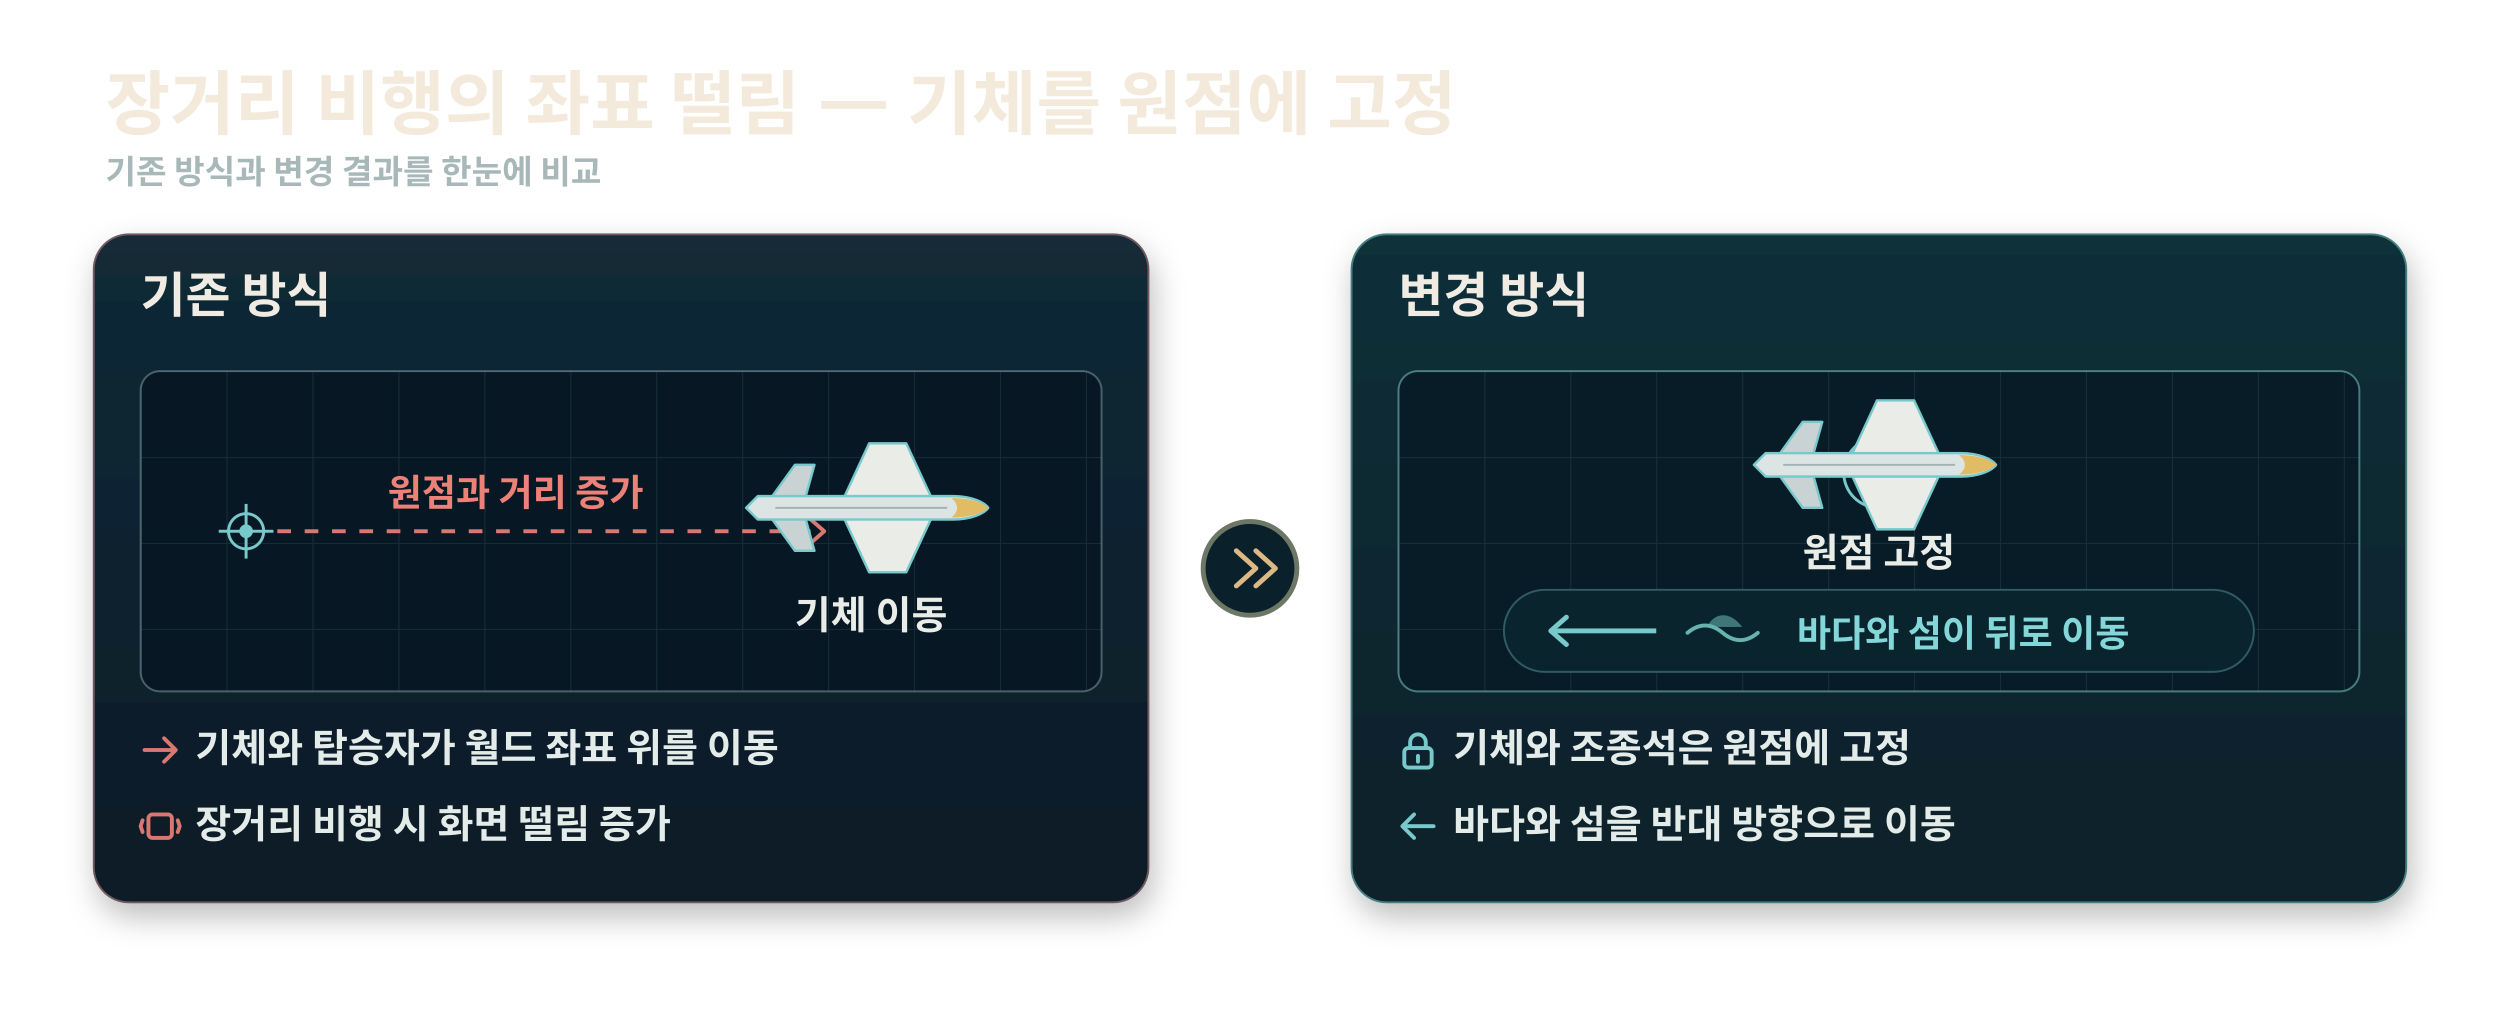
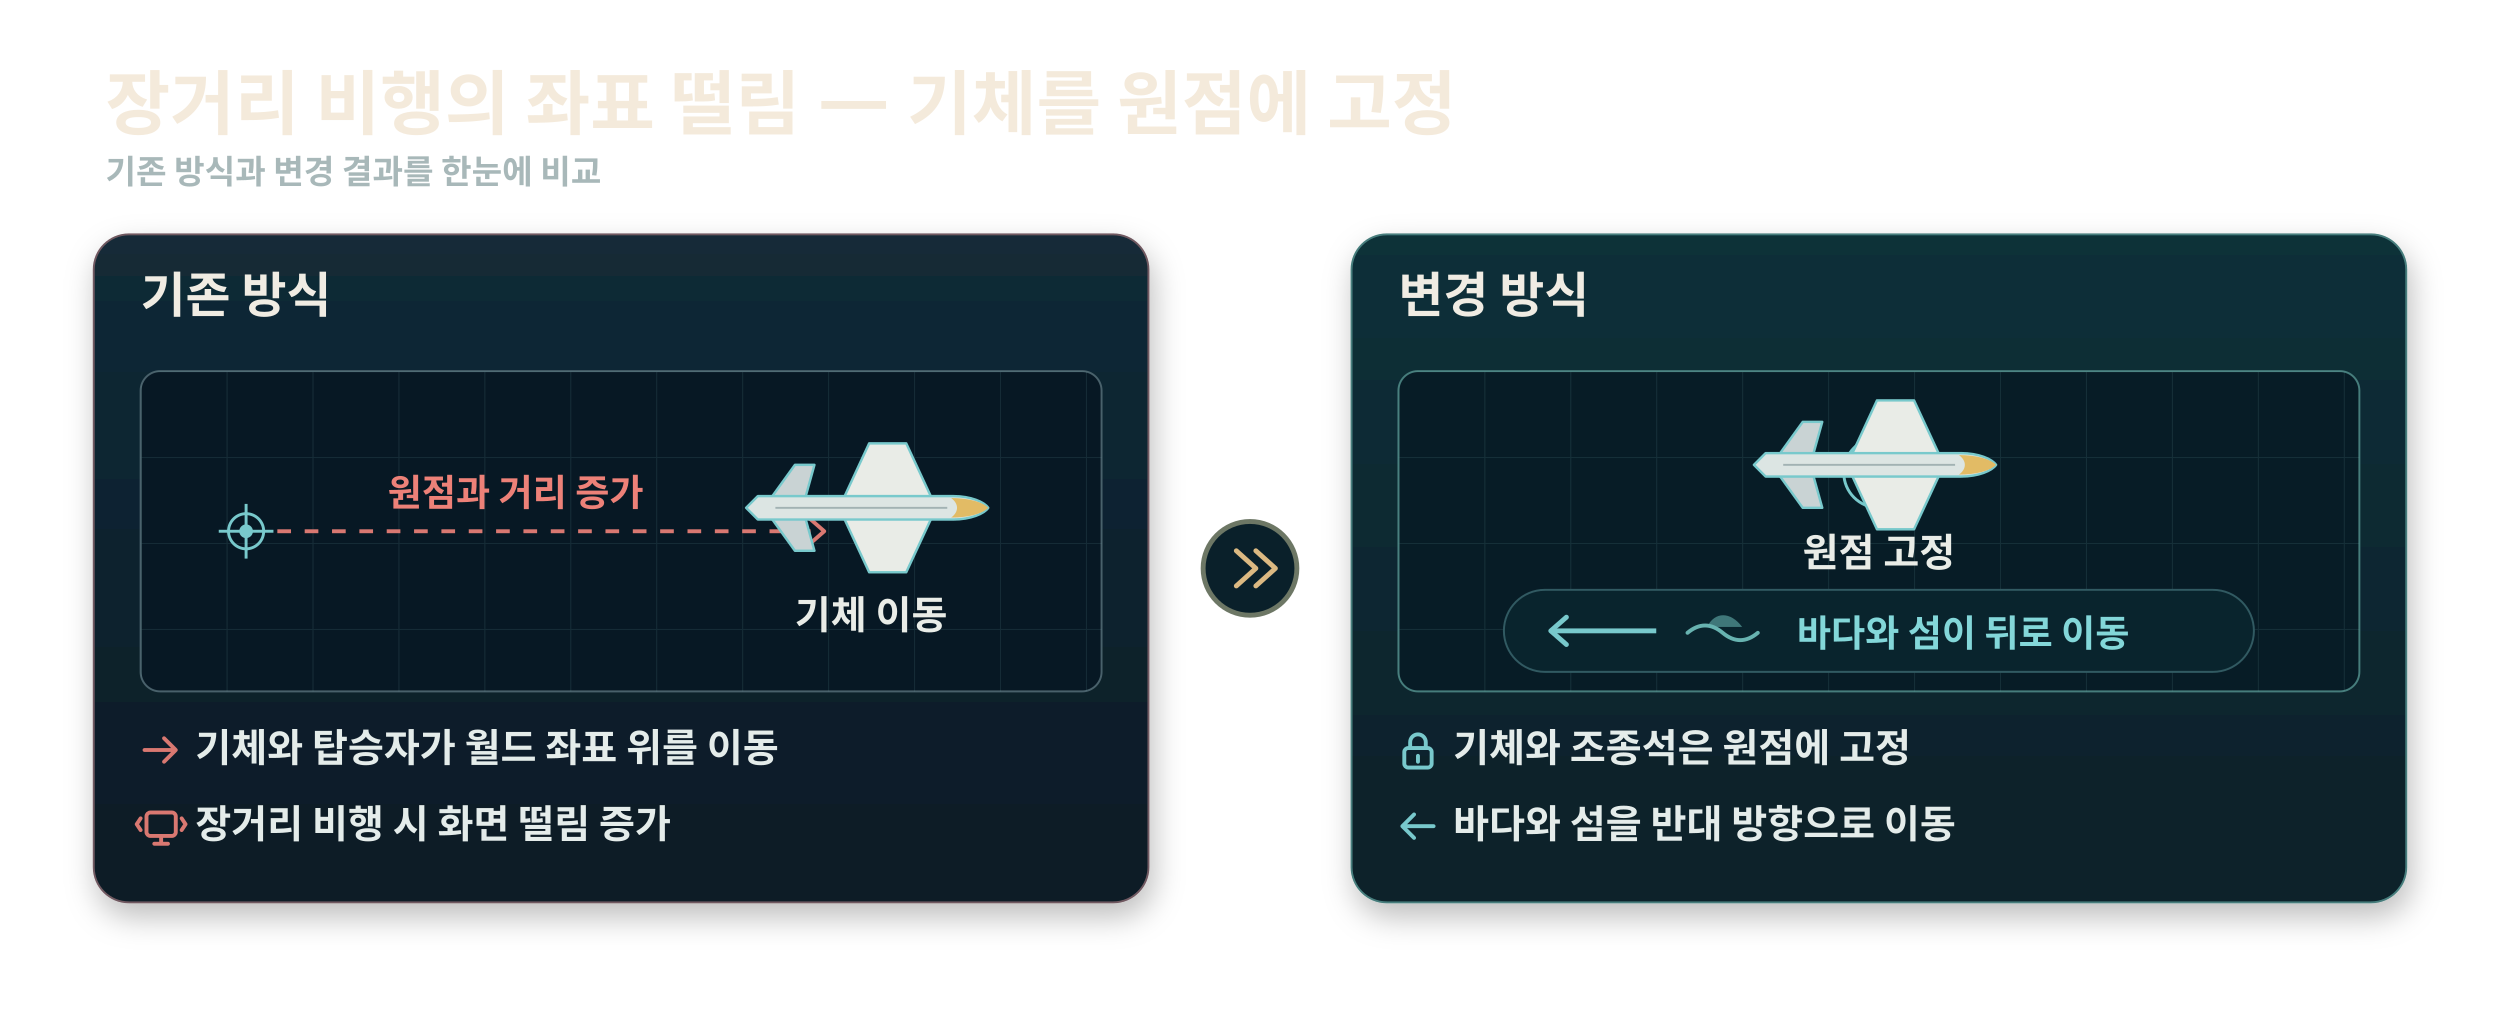
<svg xmlns="http://www.w3.org/2000/svg" width="1280" height="520" viewBox="0 0 1280 520" role="img" aria-labelledby="title desc">
  <defs>
    <linearGradient id="beforeCard" x1="0" y1="0" x2="0" y2="1">
      <stop stop-color="#122a37" />
      <stop offset="1" stop-color="#0a1b26" />
    </linearGradient>
    <linearGradient id="afterCard" x1="0" y1="0" x2="0" y2="1">
      <stop stop-color="#0c3039" />
      <stop offset="1" stop-color="#082029" />
    </linearGradient>
    <pattern id="grid" width="44" height="44" patternUnits="userSpaceOnUse">
      <path d="M44 0H0V44" fill="none" stroke="#8fd4d7" stroke-opacity=".11" />
    </pattern>
    <filter id="shadow" x="-15%" y="-15%" width="130%" height="140%">
      <feDropShadow dy="7" stdDeviation="8" flood-color="#000" flood-opacity=".26" />
    </filter>
    <style>
      text{font-family:Pretendard,"Noto Sans KR","Segoe UI",sans-serif}
      .title{fill:#f4eadb;font-size:36px;font-weight:700}.sub{fill:#a8b8b9;font-size:17px;font-weight:600}
      .cardTitle{fill:#f0ece3;font-size:25px;font-weight:700}.label{fill:#e9ece7;font-size:20px;font-weight:650}
      .muted{fill:#aebbbc;font-size:18px;font-weight:550}.danger{fill:#ed8178;font-size:19px;font-weight:650}
      .accent{fill:#83d7d9;font-size:19px;font-weight:650}.fact{fill:#e4ecea;font-size:20px;font-weight:600}
      @media (prefers-color-scheme:light){.title{fill:#173f50}.sub{fill:#586f76}}
    </style>
    <g id="ekranoplanTop" stroke="#78c9cc" stroke-width="1.25" stroke-linejoin="round">
      <path d="M-52-4L-39-22H-29L-34-4V4L-29 22H-39L-52 4Z" fill="#c9d3d4" />
      <path d="M-14-5L-1-33H18L31-5V5L18 33H-1L-14 5Z" fill="#e9ece7" />
      <path d="M-58-6H42C51-6 58-3 60 0C58 3 51 6 42 6H-58L-64 0Z" fill="#dce5e3" />
      <path d="M41-5C50-5 57-3 60 0C57 3 50 5 41 5C45 2 45-2 41-5Z" fill="#e2bb65" stroke="none" />
      <path d="M-49 0H39" fill="none" stroke="#93a5a7" stroke-width="1" opacity=".8" />
    </g>
  </defs>
  <text x="54" y="66" class="title">장거리 비행의 좌표 떨림 — 기체를 원점에 고정</text>
  <text x="54" y="94" class="sub">기존 방식과 변경 결과를 한눈에 비교</text>
  <g filter="url(#shadow)">
    <rect x="48" y="120" width="540" height="342" rx="18" fill="url(#beforeCard)" stroke="#6f5960" />
    <rect x="692" y="120" width="540" height="342" rx="18" fill="url(#afterCard)" stroke="#467d7c" />
  </g>
  <text x="72" y="160" class="cardTitle">기존 방식</text>
  <text x="716" y="160" class="cardTitle">변경 방식</text>
  <g transform="translate(72 190)">
    <rect width="492" height="164" rx="10" fill="#071824" stroke="#49616b" />
    <rect width="492" height="164" rx="10" fill="url(#grid)" />
    <g transform="translate(54 82)" fill="none" stroke="#78c9cc" stroke-width="1.5">
      <circle r="9" />
      <path d="M-14 0h28M0-14v28" />
    </g>
    <circle cx="54" cy="82" r="3.5" fill="#78c9cc" />
    <path d="M70 82H350" fill="none" stroke="#d97871" stroke-width="2" stroke-dasharray="7 7" />
    <path d="M342 75l8 7-8 7" fill="none" stroke="#d97871" stroke-width="2" stroke-linecap="round" stroke-linejoin="round" />
    <text x="192" y="69" class="danger" text-anchor="middle">원점과 거리 증가</text>
    <g transform="translate(374 70)">
      <use href="#ekranoplanTop" />
      <text x="0" y="62" class="label" text-anchor="middle">기체 이동</text>
    </g>
  </g>
  <g transform="translate(72 384)">
    <g transform="translate(0 -10)" fill="none" stroke="#d97871" stroke-width="2" stroke-linecap="round" stroke-linejoin="round">
      <path d="M2 10h16M12 4l6 6-6 6" />
    </g>
    <text x="28" y="6" class="fact">기체와 탑승자가 월드 좌표 위를 이동</text>
    <g transform="translate(0 29)" fill="none" stroke="#d97871" stroke-width="2" stroke-linecap="round" stroke-linejoin="round">
-       <rect x="4" y="4" width="12" height="12" rx="2" />
-       <path d="M1 7l-1 3 1 3M19 7l1 3-1 3" />
+       <rect x="3" y="3" width="15" height="12" rx="2" />
+       <path d="M7 19h7M10.5 15v4M0 6l-2 3 2 3M21 6l2 3-2 3" />
    </g>
    <text x="28" y="45" class="fact">장거리 비행 시 화면 떨림 증가</text>
  </g>
  <g transform="translate(716 190)">
    <rect width="492" height="164" rx="10" fill="#071c26" stroke="#467d7c" />
    <rect width="492" height="164" rx="10" fill="url(#grid)" />
    <g transform="translate(246 52)" fill="none" stroke="#78c9cc" stroke-width="1.5">
      <circle r="18" />
      <path d="M-28 0h56M0-28v56" />
    </g>
    <circle cx="246" cy="52" r="4" fill="#dcb982" />
    <g transform="translate(246 48)">
      <use href="#ekranoplanTop" />
      <text x="0" y="52" class="label" text-anchor="middle">원점 고정</text>
    </g>
    <g transform="translate(54 112)">
      <rect width="384" height="42" rx="21" fill="#09242d" stroke="#315a62" />
      <path d="M78 21H24" fill="none" stroke="#78c9cc" stroke-width="2.5" />
      <path d="M32 14l-8 7 8 7" fill="none" stroke="#78c9cc" stroke-width="2.5" stroke-linecap="round" stroke-linejoin="round" />
      <g transform="translate(94 10)" fill="none" stroke="#67b3b0" stroke-width="2" stroke-linecap="round" stroke-linejoin="round">
        <path d="M0 12c6-5 12-5 18 0s12 5 18 0" />
        <path d="M10 9c4-8 12-8 18 0Z" fill="#67b3b0" fill-opacity=".58" stroke="none" />
      </g>
      <text x="150" y="29" class="accent">바다와 섬이 뒤로 이동</text>
    </g>
  </g>
  <g transform="translate(716 384)">
    <g transform="translate(0 -10)" fill="none" stroke="#78c9cc" stroke-width="2" stroke-linecap="round" stroke-linejoin="round">
      <rect x="3" y="9" width="14" height="10" rx="2" />
      <path d="M6 9V6a4 4 0 0 1 8 0v3M10 13v3" />
    </g>
    <text x="28" y="6" class="fact">기체와 조종석은 원점에 고정</text>
    <g transform="translate(0 29)" fill="none" stroke="#78c9cc" stroke-width="2" stroke-linecap="round" stroke-linejoin="round">
      <path d="M18 10H2M8 4l-6 6 6 6" />
    </g>
    <text x="28" y="45" class="fact">바다와 섬을 반대 방향으로 이동</text>
  </g>
  <g transform="translate(640 291)" fill="none" stroke="#dcb982" stroke-width="2.5" stroke-linecap="round" stroke-linejoin="round">
    <circle r="24" fill="#0a202a" stroke="#6d7765" />
    <path d="M-7-9l10 9-10 9M3-9l10 9-10 9" />
  </g>
</svg>
